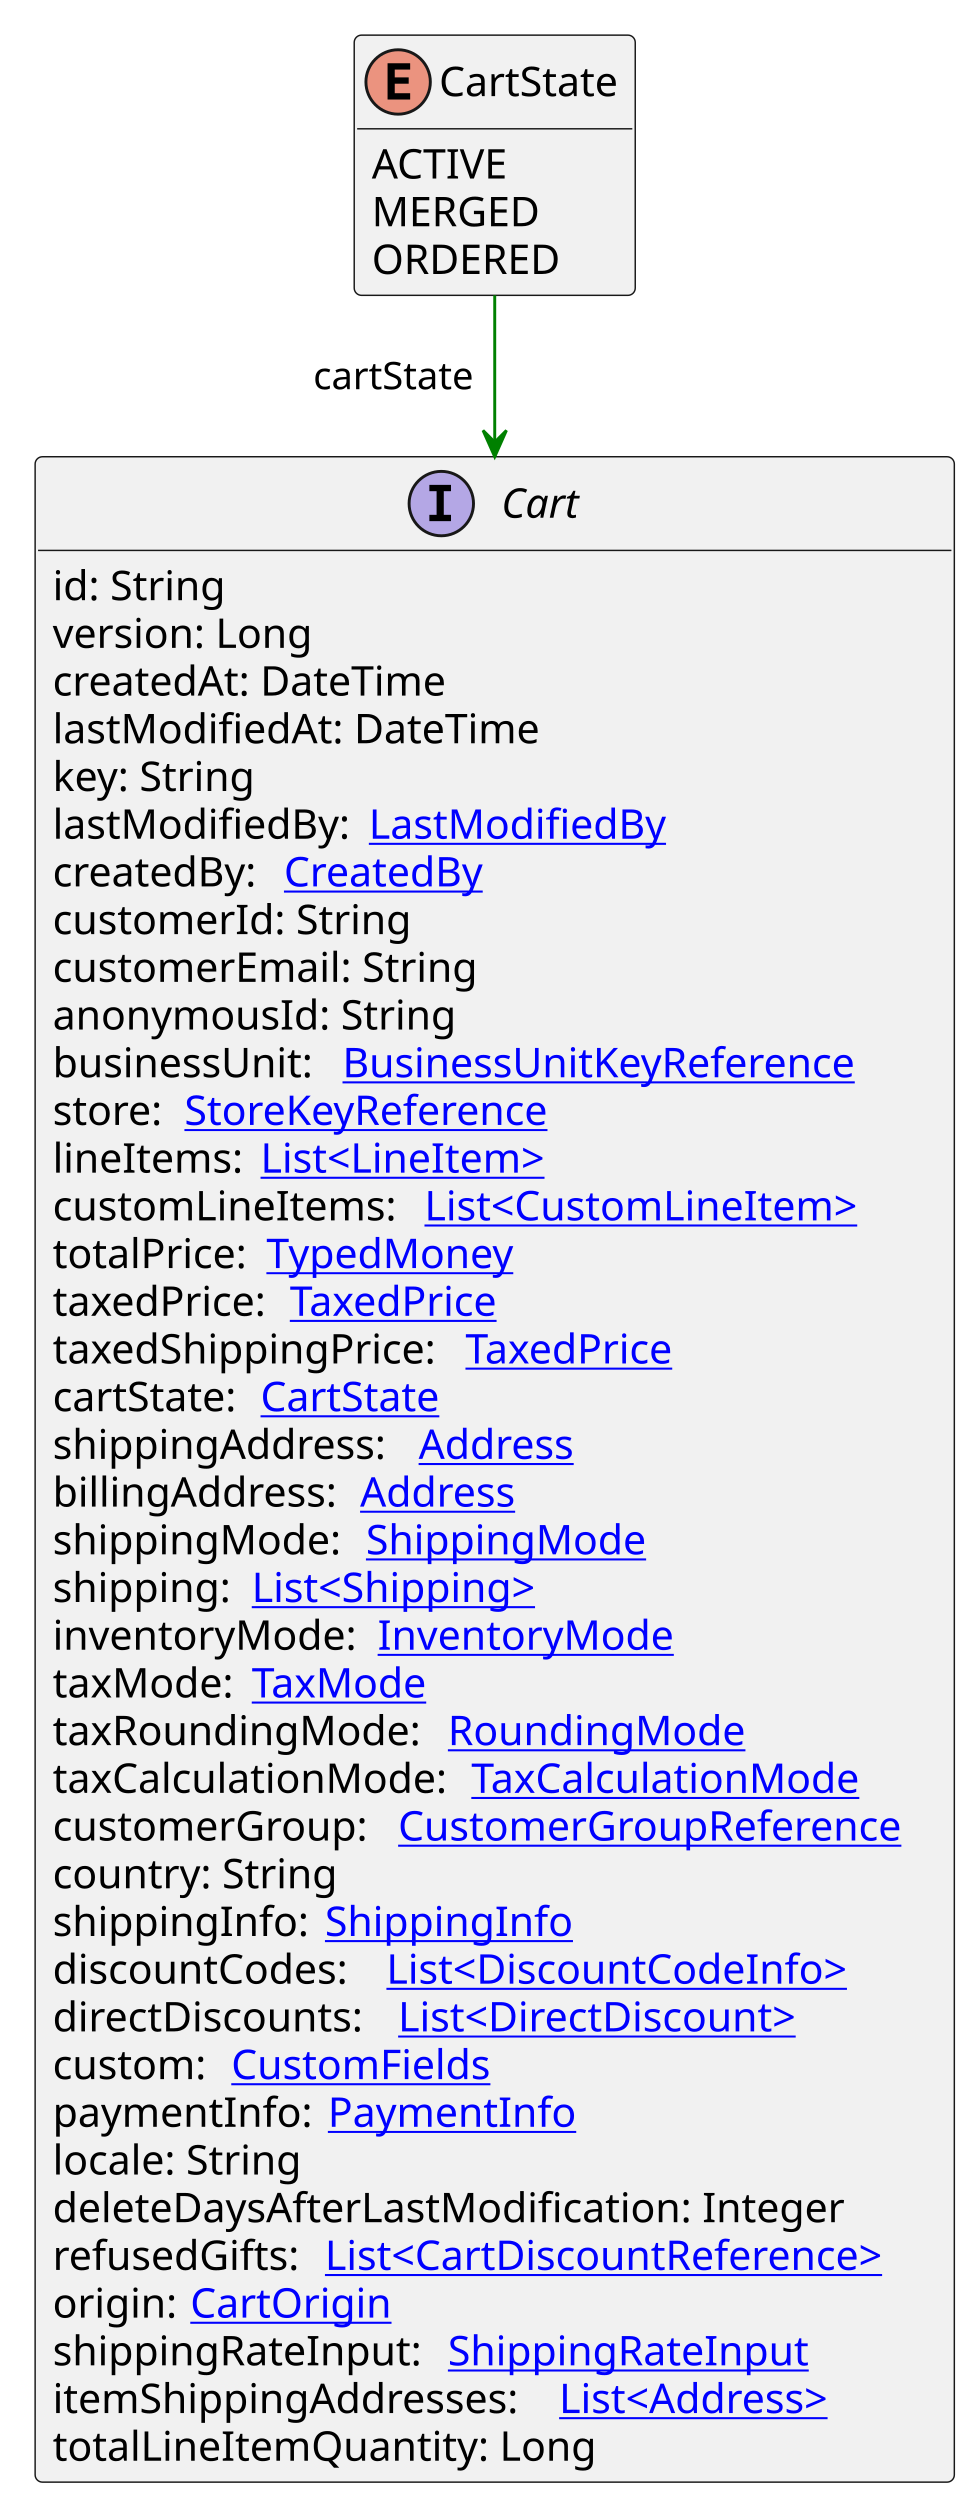
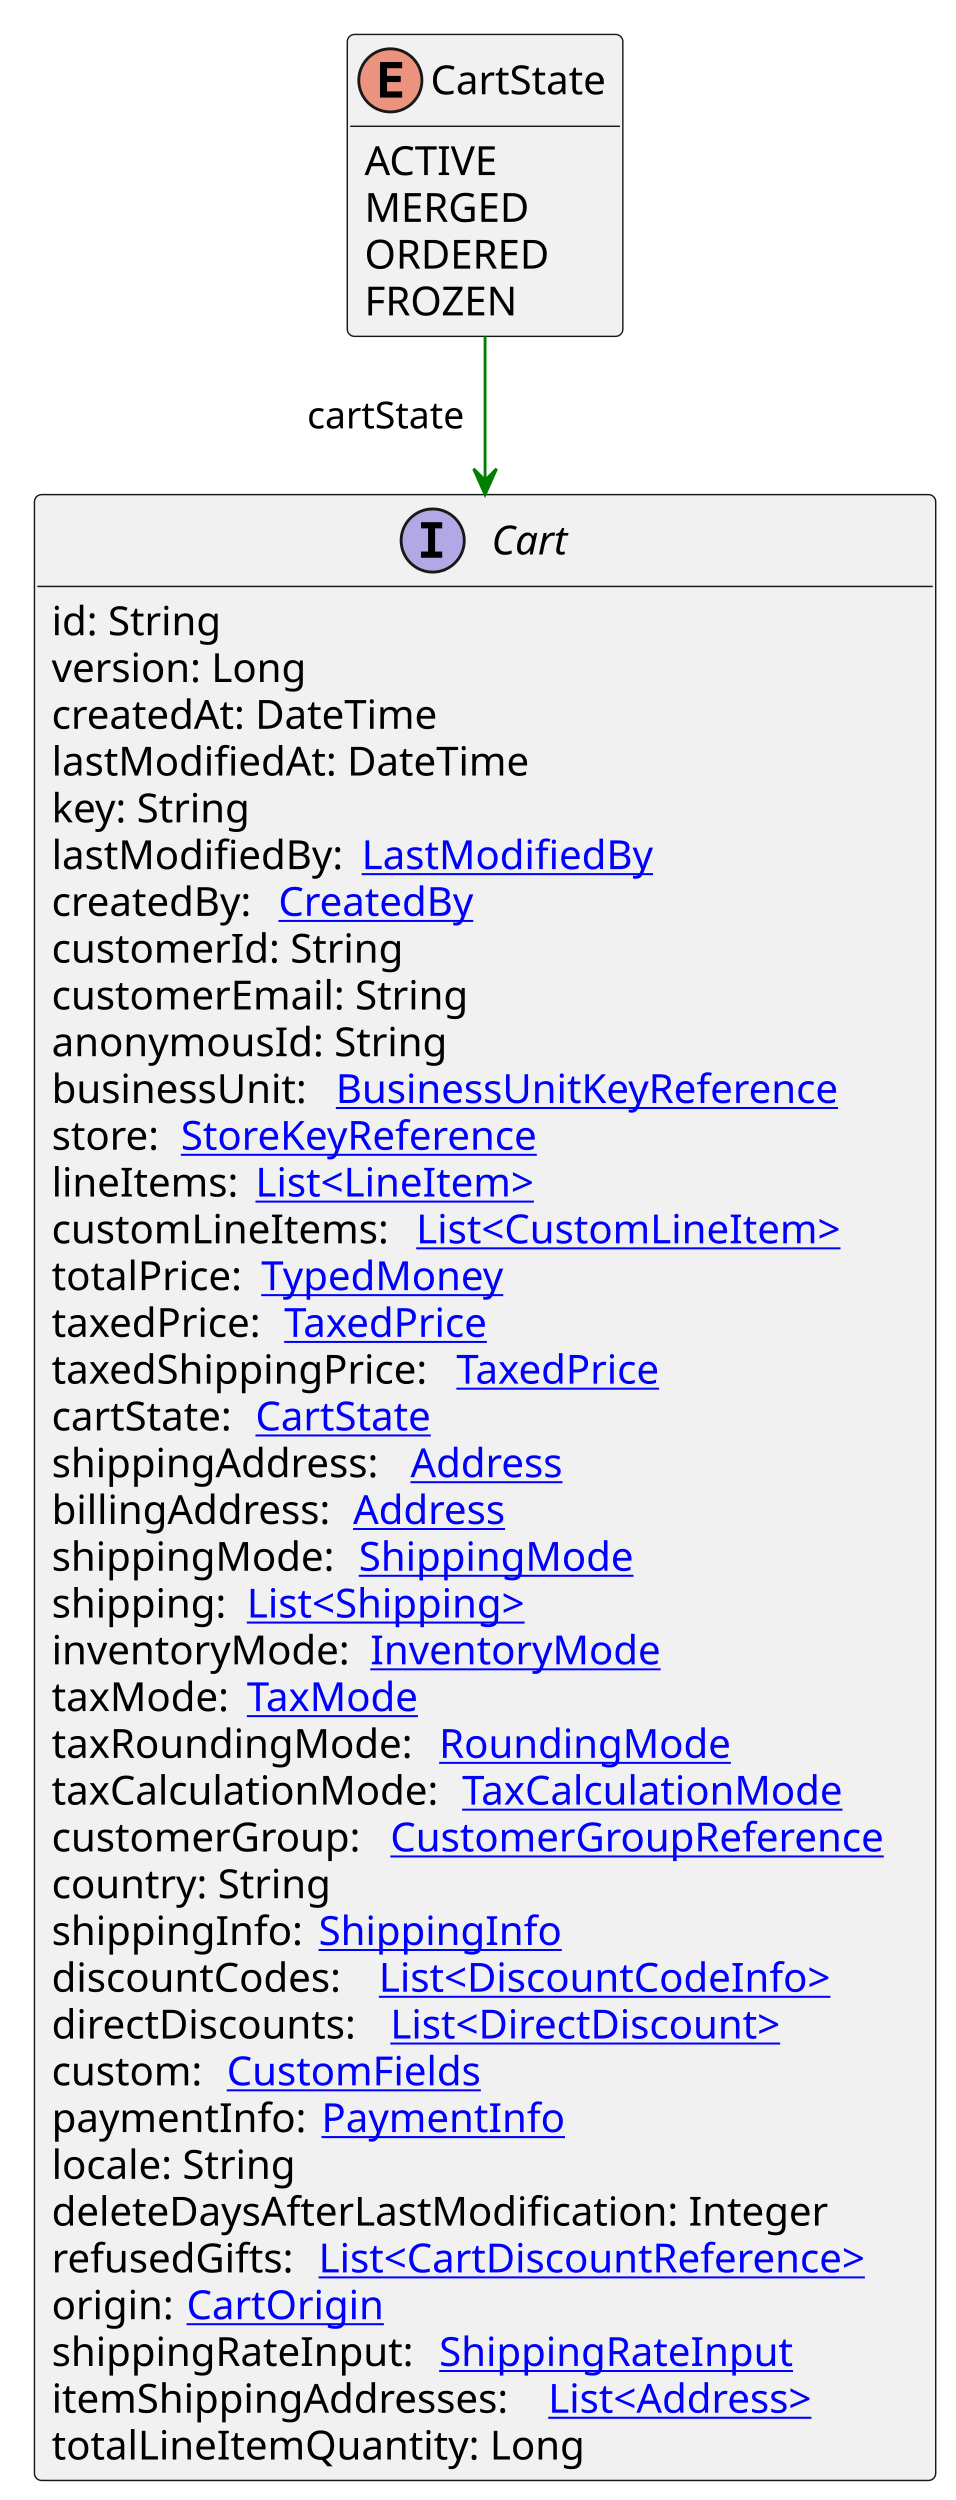
- <svg xmlns="http://www.w3.org/2000/svg" xmlns:xlink="http://www.w3.org/1999/xlink" contentStyleType="text/css" height="854px" preserveAspectRatio="none" style="width:333px;height:854px;background:#FFFFFF;" version="1.1" viewBox="0 0 333 854" width="333px" zoomAndPan="magnify">
+ <svg xmlns="http://www.w3.org/2000/svg" xmlns:xlink="http://www.w3.org/1999/xlink" contentStyleType="text/css" height="871px" preserveAspectRatio="none" style="width:333px;height:871px;background:#FFFFFF;" version="1.1" viewBox="0 0 333 871" width="333px" zoomAndPan="magnify">
  <defs />
  <g>
    <g id="elem_CartState">
-       <rect codeLine="3" fill="#F1F1F1" height="88.891" id="CartState" rx="2.5" ry="2.5" style="stroke:#181818;stroke-width:0.5;" width="96" x="121" y="12" />
+       <rect codeLine="3" fill="#F1F1F1" height="105.188" id="CartState" rx="2.5" ry="2.5" style="stroke:#181818;stroke-width:0.5;" width="96" x="121" y="12" />
      <ellipse cx="136" cy="28" fill="#EB937F" rx="11" ry="11" style="stroke:#181818;stroke-width:1.0;" />
      <path d="M140.109,34 L132.391,34 L132.391,21.609 L140.109,21.609 L140.109,23.766 L134.844,23.766 L134.844,26.438 L139.609,26.438 L139.609,28.594 L134.844,28.594 L134.844,31.844 L140.109,31.844 L140.109,34 Z " fill="#000000" />
      <text fill="#000000" font-family="sans-serif" font-size="14" lengthAdjust="spacing" textLength="64" x="150" y="32.847">CartState</text>
      <line style="stroke:#181818;stroke-width:0.5;" x1="122" x2="216" y1="44" y2="44" />
      <text fill="#000000" font-family="sans-serif" font-size="14" lengthAdjust="spacing" textLength="49" x="127" y="60.995">ACTIVE</text>
      <text fill="#000000" font-family="sans-serif" font-size="14" lengthAdjust="spacing" textLength="62" x="127" y="77.292">MERGED</text>
      <text fill="#000000" font-family="sans-serif" font-size="14" lengthAdjust="spacing" textLength="71" x="127" y="93.589">ORDERED</text>
+       <text fill="#000000" font-family="sans-serif" font-size="14" lengthAdjust="spacing" textLength="58" x="127" y="109.886">FROZEN</text>
    </g>
    <a href="Cart.svg" target="_top" title="Cart.svg" xlink:actuate="onRequest" xlink:href="Cart.svg" xlink:show="new" xlink:title="Cart.svg" xlink:type="simple">
      <g id="elem_Cart">
-         <rect codeLine="8" fill="#F1F1F1" height="691.875" id="Cart" rx="2.5" ry="2.5" style="stroke:#181818;stroke-width:0.5;" width="314" x="12" y="156.023" />
-         <ellipse cx="150.75" cy="172.023" fill="#B4A7E5" rx="11" ry="11" style="stroke:#181818;stroke-width:1.0;" />
-         <path d="M146.672,167.789 L146.672,165.633 L154.062,165.633 L154.062,167.789 L151.594,167.789 L151.594,175.867 L154.062,175.867 L154.062,178.023 L146.672,178.023 L146.672,175.867 L149.141,175.867 L149.141,167.789 L146.672,167.789 Z " fill="#000000" />
-         <text fill="#000000" font-family="sans-serif" font-size="14" font-style="italic" lengthAdjust="spacing" textLength="28" x="171.25" y="176.87">Cart</text>
-         <line style="stroke:#181818;stroke-width:0.5;" x1="13" x2="325" y1="188.023" y2="188.023" />
-         <text fill="#000000" font-family="sans-serif" font-size="14" lengthAdjust="spacing" textLength="61" x="18" y="205.019">id: String</text>
-         <text fill="#000000" font-family="sans-serif" font-size="14" lengthAdjust="spacing" textLength="93" x="18" y="221.315">version: Long</text>
-         <text fill="#000000" font-family="sans-serif" font-size="14" lengthAdjust="spacing" textLength="143" x="18" y="237.612">createdAt: DateTime</text>
-         <text fill="#000000" font-family="sans-serif" font-size="14" lengthAdjust="spacing" textLength="172" x="18" y="253.909">lastModifiedAt: DateTime</text>
-         <text fill="#000000" font-family="sans-serif" font-size="14" lengthAdjust="spacing" textLength="73" x="18" y="270.206">key: String</text>
-         <text fill="#000000" font-family="sans-serif" font-size="14" lengthAdjust="spacing" textLength="104" x="18" y="286.503">lastModifiedBy:</text>
+         <rect codeLine="9" fill="#F1F1F1" height="691.875" id="Cart" rx="2.5" ry="2.5" style="stroke:#181818;stroke-width:0.5;" width="314" x="12" y="172.32" />
+         <ellipse cx="150.75" cy="188.32" fill="#B4A7E5" rx="11" ry="11" style="stroke:#181818;stroke-width:1.0;" />
+         <path d="M146.672,184.086 L146.672,181.93 L154.062,181.93 L154.062,184.086 L151.594,184.086 L151.594,192.164 L154.062,192.164 L154.062,194.32 L146.672,194.32 L146.672,192.164 L149.141,192.164 L149.141,184.086 L146.672,184.086 Z " fill="#000000" />
+         <text fill="#000000" font-family="sans-serif" font-size="14" font-style="italic" lengthAdjust="spacing" textLength="28" x="171.25" y="193.167">Cart</text>
+         <line style="stroke:#181818;stroke-width:0.5;" x1="13" x2="325" y1="204.32" y2="204.32" />
+         <text fill="#000000" font-family="sans-serif" font-size="14" lengthAdjust="spacing" textLength="61" x="18" y="221.315">id: String</text>
+         <text fill="#000000" font-family="sans-serif" font-size="14" lengthAdjust="spacing" textLength="93" x="18" y="237.612">version: Long</text>
+         <text fill="#000000" font-family="sans-serif" font-size="14" lengthAdjust="spacing" textLength="143" x="18" y="253.909">createdAt: DateTime</text>
+         <text fill="#000000" font-family="sans-serif" font-size="14" lengthAdjust="spacing" textLength="172" x="18" y="270.206">lastModifiedAt: DateTime</text>
+         <text fill="#000000" font-family="sans-serif" font-size="14" lengthAdjust="spacing" textLength="73" x="18" y="286.503">key: String</text>
+         <text fill="#000000" font-family="sans-serif" font-size="14" lengthAdjust="spacing" textLength="104" x="18" y="302.8">lastModifiedBy:</text>
        <a href="LastModifiedBy.svg" target="_top" title="LastModifiedBy.svg" xlink:actuate="onRequest" xlink:href="LastModifiedBy.svg" xlink:show="new" xlink:title="LastModifiedBy.svg" xlink:type="simple">
-           <text fill="#0000FF" font-family="sans-serif" font-size="14" lengthAdjust="spacing" text-decoration="underline" textLength="103" x="126" y="286.503">LastModifiedBy</text>
+           <text fill="#0000FF" font-family="sans-serif" font-size="14" lengthAdjust="spacing" text-decoration="underline" textLength="103" x="126" y="302.8">LastModifiedBy</text>
        </a>
-         <text fill="#000000" font-family="sans-serif" font-size="14" lengthAdjust="spacing" textLength="75" x="18" y="302.8">createdBy:</text>
+         <text fill="#000000" font-family="sans-serif" font-size="14" lengthAdjust="spacing" textLength="75" x="18" y="319.097">createdBy:</text>
        <a href="CreatedBy.svg" target="_top" title="CreatedBy.svg" xlink:actuate="onRequest" xlink:href="CreatedBy.svg" xlink:show="new" xlink:title="CreatedBy.svg" xlink:type="simple">
-           <text fill="#0000FF" font-family="sans-serif" font-size="14" lengthAdjust="spacing" text-decoration="underline" textLength="72" x="97" y="302.8">CreatedBy</text>
+           <text fill="#0000FF" font-family="sans-serif" font-size="14" lengthAdjust="spacing" text-decoration="underline" textLength="72" x="97" y="319.097">CreatedBy</text>
        </a>
-         <text fill="#000000" font-family="sans-serif" font-size="14" lengthAdjust="spacing" textLength="127" x="18" y="319.097">customerId: String</text>
-         <text fill="#000000" font-family="sans-serif" font-size="14" lengthAdjust="spacing" textLength="151" x="18" y="335.394">customerEmail: String</text>
-         <text fill="#000000" font-family="sans-serif" font-size="14" lengthAdjust="spacing" textLength="142" x="18" y="351.69">anonymousId: String</text>
-         <text fill="#000000" font-family="sans-serif" font-size="14" lengthAdjust="spacing" textLength="95" x="18" y="367.987">businessUnit:</text>
+         <text fill="#000000" font-family="sans-serif" font-size="14" lengthAdjust="spacing" textLength="127" x="18" y="335.394">customerId: String</text>
+         <text fill="#000000" font-family="sans-serif" font-size="14" lengthAdjust="spacing" textLength="151" x="18" y="351.69">customerEmail: String</text>
+         <text fill="#000000" font-family="sans-serif" font-size="14" lengthAdjust="spacing" textLength="142" x="18" y="367.987">anonymousId: String</text>
+         <text fill="#000000" font-family="sans-serif" font-size="14" lengthAdjust="spacing" textLength="95" x="18" y="384.284">businessUnit:</text>
        <a href="BusinessUnitKeyReference.svg" target="_top" title="BusinessUnitKeyReference.svg" xlink:actuate="onRequest" xlink:href="BusinessUnitKeyReference.svg" xlink:show="new" xlink:title="BusinessUnitKeyReference.svg" xlink:type="simple">
-           <text fill="#0000FF" font-family="sans-serif" font-size="14" lengthAdjust="spacing" text-decoration="underline" textLength="188" x="117" y="367.987">BusinessUnitKeyReference</text>
+           <text fill="#0000FF" font-family="sans-serif" font-size="14" lengthAdjust="spacing" text-decoration="underline" textLength="188" x="117" y="384.284">BusinessUnitKeyReference</text>
        </a>
-         <text fill="#000000" font-family="sans-serif" font-size="14" lengthAdjust="spacing" textLength="41" x="18" y="384.284">store:</text>
+         <text fill="#000000" font-family="sans-serif" font-size="14" lengthAdjust="spacing" textLength="41" x="18" y="400.581">store:</text>
        <a href="StoreKeyReference.svg" target="_top" title="StoreKeyReference.svg" xlink:actuate="onRequest" xlink:href="StoreKeyReference.svg" xlink:show="new" xlink:title="StoreKeyReference.svg" xlink:type="simple">
-           <text fill="#0000FF" font-family="sans-serif" font-size="14" lengthAdjust="spacing" text-decoration="underline" textLength="134" x="63" y="384.284">StoreKeyReference</text>
+           <text fill="#0000FF" font-family="sans-serif" font-size="14" lengthAdjust="spacing" text-decoration="underline" textLength="134" x="63" y="400.581">StoreKeyReference</text>
        </a>
-         <text fill="#000000" font-family="sans-serif" font-size="14" lengthAdjust="spacing" textLength="67" x="18" y="400.581">lineItems:</text>
+         <text fill="#000000" font-family="sans-serif" font-size="14" lengthAdjust="spacing" textLength="67" x="18" y="416.878">lineItems:</text>
        <a href="LineItem.svg" target="_top" title="LineItem.svg" xlink:actuate="onRequest" xlink:href="LineItem.svg" xlink:show="new" xlink:title="LineItem.svg" xlink:type="simple">
-           <text fill="#0000FF" font-family="sans-serif" font-size="14" lengthAdjust="spacing" text-decoration="underline" textLength="105" x="89" y="400.581">List&lt;LineItem&gt;</text>
+           <text fill="#0000FF" font-family="sans-serif" font-size="14" lengthAdjust="spacing" text-decoration="underline" textLength="105" x="89" y="416.878">List&lt;LineItem&gt;</text>
        </a>
-         <text fill="#000000" font-family="sans-serif" font-size="14" lengthAdjust="spacing" textLength="123" x="18" y="416.878">customLineItems:</text>
+         <text fill="#000000" font-family="sans-serif" font-size="14" lengthAdjust="spacing" textLength="123" x="18" y="433.175">customLineItems:</text>
        <a href="CustomLineItem.svg" target="_top" title="CustomLineItem.svg" xlink:actuate="onRequest" xlink:href="CustomLineItem.svg" xlink:show="new" xlink:title="CustomLineItem.svg" xlink:type="simple">
-           <text fill="#0000FF" font-family="sans-serif" font-size="14" lengthAdjust="spacing" text-decoration="underline" textLength="159" x="145" y="416.878">List&lt;CustomLineItem&gt;</text>
+           <text fill="#0000FF" font-family="sans-serif" font-size="14" lengthAdjust="spacing" text-decoration="underline" textLength="159" x="145" y="433.175">List&lt;CustomLineItem&gt;</text>
        </a>
-         <text fill="#000000" font-family="sans-serif" font-size="14" lengthAdjust="spacing" textLength="69" x="18" y="433.175">totalPrice:</text>
+         <text fill="#000000" font-family="sans-serif" font-size="14" lengthAdjust="spacing" textLength="69" x="18" y="449.472">totalPrice:</text>
        <a href="TypedMoney.svg" target="_top" title="TypedMoney.svg" xlink:actuate="onRequest" xlink:href="TypedMoney.svg" xlink:show="new" xlink:title="TypedMoney.svg" xlink:type="simple">
-           <text fill="#0000FF" font-family="sans-serif" font-size="14" lengthAdjust="spacing" text-decoration="underline" textLength="89" x="91" y="433.175">TypedMoney</text>
+           <text fill="#0000FF" font-family="sans-serif" font-size="14" lengthAdjust="spacing" text-decoration="underline" textLength="89" x="91" y="449.472">TypedMoney</text>
        </a>
-         <text fill="#000000" font-family="sans-serif" font-size="14" lengthAdjust="spacing" textLength="77" x="18" y="449.472">taxedPrice:</text>
+         <text fill="#000000" font-family="sans-serif" font-size="14" lengthAdjust="spacing" textLength="77" x="18" y="465.769">taxedPrice:</text>
        <a href="TaxedPrice.svg" target="_top" title="TaxedPrice.svg" xlink:actuate="onRequest" xlink:href="TaxedPrice.svg" xlink:show="new" xlink:title="TaxedPrice.svg" xlink:type="simple">
-           <text fill="#0000FF" font-family="sans-serif" font-size="14" lengthAdjust="spacing" text-decoration="underline" textLength="76" x="99" y="449.472">TaxedPrice</text>
+           <text fill="#0000FF" font-family="sans-serif" font-size="14" lengthAdjust="spacing" text-decoration="underline" textLength="76" x="99" y="465.769">TaxedPrice</text>
        </a>
-         <text fill="#000000" font-family="sans-serif" font-size="14" lengthAdjust="spacing" textLength="137" x="18" y="465.769">taxedShippingPrice:</text>
+         <text fill="#000000" font-family="sans-serif" font-size="14" lengthAdjust="spacing" textLength="137" x="18" y="482.065">taxedShippingPrice:</text>
        <a href="TaxedPrice.svg" target="_top" title="TaxedPrice.svg" xlink:actuate="onRequest" xlink:href="TaxedPrice.svg" xlink:show="new" xlink:title="TaxedPrice.svg" xlink:type="simple">
-           <text fill="#0000FF" font-family="sans-serif" font-size="14" lengthAdjust="spacing" text-decoration="underline" textLength="76" x="159" y="465.769">TaxedPrice</text>
+           <text fill="#0000FF" font-family="sans-serif" font-size="14" lengthAdjust="spacing" text-decoration="underline" textLength="76" x="159" y="482.065">TaxedPrice</text>
        </a>
-         <text fill="#000000" font-family="sans-serif" font-size="14" lengthAdjust="spacing" textLength="67" x="18" y="482.065">cartState:</text>
+         <text fill="#000000" font-family="sans-serif" font-size="14" lengthAdjust="spacing" textLength="67" x="18" y="498.362">cartState:</text>
        <a href="CartState.svg" target="_top" title="CartState.svg" xlink:actuate="onRequest" xlink:href="CartState.svg" xlink:show="new" xlink:title="CartState.svg" xlink:type="simple">
-           <text fill="#0000FF" font-family="sans-serif" font-size="14" lengthAdjust="spacing" text-decoration="underline" textLength="64" x="89" y="482.065">CartState</text>
+           <text fill="#0000FF" font-family="sans-serif" font-size="14" lengthAdjust="spacing" text-decoration="underline" textLength="64" x="89" y="498.362">CartState</text>
        </a>
-         <text fill="#000000" font-family="sans-serif" font-size="14" lengthAdjust="spacing" textLength="121" x="18" y="498.362">shippingAddress:</text>
+         <text fill="#000000" font-family="sans-serif" font-size="14" lengthAdjust="spacing" textLength="121" x="18" y="514.659">shippingAddress:</text>
        <a href="Address.svg" target="_top" title="Address.svg" xlink:actuate="onRequest" xlink:href="Address.svg" xlink:show="new" xlink:title="Address.svg" xlink:type="simple">
-           <text fill="#0000FF" font-family="sans-serif" font-size="14" lengthAdjust="spacing" text-decoration="underline" textLength="57" x="143" y="498.362">Address</text>
+           <text fill="#0000FF" font-family="sans-serif" font-size="14" lengthAdjust="spacing" text-decoration="underline" textLength="57" x="143" y="514.659">Address</text>
        </a>
-         <text fill="#000000" font-family="sans-serif" font-size="14" lengthAdjust="spacing" textLength="101" x="18" y="514.659">billingAddress:</text>
+         <text fill="#000000" font-family="sans-serif" font-size="14" lengthAdjust="spacing" textLength="101" x="18" y="530.956">billingAddress:</text>
        <a href="Address.svg" target="_top" title="Address.svg" xlink:actuate="onRequest" xlink:href="Address.svg" xlink:show="new" xlink:title="Address.svg" xlink:type="simple">
-           <text fill="#0000FF" font-family="sans-serif" font-size="14" lengthAdjust="spacing" text-decoration="underline" textLength="57" x="123" y="514.659">Address</text>
+           <text fill="#0000FF" font-family="sans-serif" font-size="14" lengthAdjust="spacing" text-decoration="underline" textLength="57" x="123" y="530.956">Address</text>
        </a>
-         <text fill="#000000" font-family="sans-serif" font-size="14" lengthAdjust="spacing" textLength="103" x="18" y="530.956">shippingMode:</text>
+         <text fill="#000000" font-family="sans-serif" font-size="14" lengthAdjust="spacing" textLength="103" x="18" y="547.253">shippingMode:</text>
        <a href="ShippingMode.svg" target="_top" title="ShippingMode.svg" xlink:actuate="onRequest" xlink:href="ShippingMode.svg" xlink:show="new" xlink:title="ShippingMode.svg" xlink:type="simple">
-           <text fill="#0000FF" font-family="sans-serif" font-size="14" lengthAdjust="spacing" text-decoration="underline" textLength="99" x="125" y="530.956">ShippingMode</text>
+           <text fill="#0000FF" font-family="sans-serif" font-size="14" lengthAdjust="spacing" text-decoration="underline" textLength="99" x="125" y="547.253">ShippingMode</text>
        </a>
-         <text fill="#000000" font-family="sans-serif" font-size="14" lengthAdjust="spacing" textLength="64" x="18" y="547.253">shipping:</text>
+         <text fill="#000000" font-family="sans-serif" font-size="14" lengthAdjust="spacing" textLength="64" x="18" y="563.55">shipping:</text>
        <a href="Shipping.svg" target="_top" title="Shipping.svg" xlink:actuate="onRequest" xlink:href="Shipping.svg" xlink:show="new" xlink:title="Shipping.svg" xlink:type="simple">
-           <text fill="#0000FF" font-family="sans-serif" font-size="14" lengthAdjust="spacing" text-decoration="underline" textLength="107" x="86" y="547.253">List&lt;Shipping&gt;</text>
+           <text fill="#0000FF" font-family="sans-serif" font-size="14" lengthAdjust="spacing" text-decoration="underline" textLength="107" x="86" y="563.55">List&lt;Shipping&gt;</text>
        </a>
-         <text fill="#000000" font-family="sans-serif" font-size="14" lengthAdjust="spacing" textLength="107" x="18" y="563.55">inventoryMode:</text>
+         <text fill="#000000" font-family="sans-serif" font-size="14" lengthAdjust="spacing" textLength="107" x="18" y="579.847">inventoryMode:</text>
        <a href="InventoryMode.svg" target="_top" title="InventoryMode.svg" xlink:actuate="onRequest" xlink:href="InventoryMode.svg" xlink:show="new" xlink:title="InventoryMode.svg" xlink:type="simple">
-           <text fill="#0000FF" font-family="sans-serif" font-size="14" lengthAdjust="spacing" text-decoration="underline" textLength="102" x="129" y="563.55">InventoryMode</text>
+           <text fill="#0000FF" font-family="sans-serif" font-size="14" lengthAdjust="spacing" text-decoration="underline" textLength="102" x="129" y="579.847">InventoryMode</text>
        </a>
-         <text fill="#000000" font-family="sans-serif" font-size="14" lengthAdjust="spacing" textLength="64" x="18" y="579.847">taxMode:</text>
+         <text fill="#000000" font-family="sans-serif" font-size="14" lengthAdjust="spacing" textLength="64" x="18" y="596.144">taxMode:</text>
        <a href="TaxMode.svg" target="_top" title="TaxMode.svg" xlink:actuate="onRequest" xlink:href="TaxMode.svg" xlink:show="new" xlink:title="TaxMode.svg" xlink:type="simple">
-           <text fill="#0000FF" font-family="sans-serif" font-size="14" lengthAdjust="spacing" text-decoration="underline" textLength="63" x="86" y="579.847">TaxMode</text>
+           <text fill="#0000FF" font-family="sans-serif" font-size="14" lengthAdjust="spacing" text-decoration="underline" textLength="63" x="86" y="596.144">TaxMode</text>
        </a>
-         <text fill="#000000" font-family="sans-serif" font-size="14" lengthAdjust="spacing" textLength="131" x="18" y="596.144">taxRoundingMode:</text>
+         <text fill="#000000" font-family="sans-serif" font-size="14" lengthAdjust="spacing" textLength="131" x="18" y="612.44">taxRoundingMode:</text>
        <a href="RoundingMode.svg" target="_top" title="RoundingMode.svg" xlink:actuate="onRequest" xlink:href="RoundingMode.svg" xlink:show="new" xlink:title="RoundingMode.svg" xlink:type="simple">
-           <text fill="#0000FF" font-family="sans-serif" font-size="14" lengthAdjust="spacing" text-decoration="underline" textLength="106" x="153" y="596.144">RoundingMode</text>
+           <text fill="#0000FF" font-family="sans-serif" font-size="14" lengthAdjust="spacing" text-decoration="underline" textLength="106" x="153" y="612.44">RoundingMode</text>
        </a>
-         <text fill="#000000" font-family="sans-serif" font-size="14" lengthAdjust="spacing" textLength="139" x="18" y="612.44">taxCalculationMode:</text>
+         <text fill="#000000" font-family="sans-serif" font-size="14" lengthAdjust="spacing" textLength="139" x="18" y="628.737">taxCalculationMode:</text>
        <a href="TaxCalculationMode.svg" target="_top" title="TaxCalculationMode.svg" xlink:actuate="onRequest" xlink:href="TaxCalculationMode.svg" xlink:show="new" xlink:title="TaxCalculationMode.svg" xlink:type="simple">
-           <text fill="#0000FF" font-family="sans-serif" font-size="14" lengthAdjust="spacing" text-decoration="underline" textLength="138" x="161" y="612.44">TaxCalculationMode</text>
+           <text fill="#0000FF" font-family="sans-serif" font-size="14" lengthAdjust="spacing" text-decoration="underline" textLength="138" x="161" y="628.737">TaxCalculationMode</text>
        </a>
-         <text fill="#000000" font-family="sans-serif" font-size="14" lengthAdjust="spacing" textLength="114" x="18" y="628.737">customerGroup:</text>
+         <text fill="#000000" font-family="sans-serif" font-size="14" lengthAdjust="spacing" textLength="114" x="18" y="645.034">customerGroup:</text>
        <a href="CustomerGroupReference.svg" target="_top" title="CustomerGroupReference.svg" xlink:actuate="onRequest" xlink:href="CustomerGroupReference.svg" xlink:show="new" xlink:title="CustomerGroupReference.svg" xlink:type="simple">
-           <text fill="#0000FF" font-family="sans-serif" font-size="14" lengthAdjust="spacing" text-decoration="underline" textLength="183" x="136" y="628.737">CustomerGroupReference</text>
+           <text fill="#0000FF" font-family="sans-serif" font-size="14" lengthAdjust="spacing" text-decoration="underline" textLength="183" x="136" y="645.034">CustomerGroupReference</text>
        </a>
-         <text fill="#000000" font-family="sans-serif" font-size="14" lengthAdjust="spacing" textLength="101" x="18" y="645.034">country: String</text>
-         <text fill="#000000" font-family="sans-serif" font-size="14" lengthAdjust="spacing" textLength="89" x="18" y="661.331">shippingInfo:</text>
+         <text fill="#000000" font-family="sans-serif" font-size="14" lengthAdjust="spacing" textLength="101" x="18" y="661.331">country: String</text>
+         <text fill="#000000" font-family="sans-serif" font-size="14" lengthAdjust="spacing" textLength="89" x="18" y="677.628">shippingInfo:</text>
        <a href="ShippingInfo.svg" target="_top" title="ShippingInfo.svg" xlink:actuate="onRequest" xlink:href="ShippingInfo.svg" xlink:show="new" xlink:title="ShippingInfo.svg" xlink:type="simple">
-           <text fill="#0000FF" font-family="sans-serif" font-size="14" lengthAdjust="spacing" text-decoration="underline" textLength="85" x="111" y="661.331">ShippingInfo</text>
+           <text fill="#0000FF" font-family="sans-serif" font-size="14" lengthAdjust="spacing" text-decoration="underline" textLength="85" x="111" y="677.628">ShippingInfo</text>
        </a>
-         <text fill="#000000" font-family="sans-serif" font-size="14" lengthAdjust="spacing" textLength="110" x="18" y="677.628">discountCodes:</text>
+         <text fill="#000000" font-family="sans-serif" font-size="14" lengthAdjust="spacing" textLength="110" x="18" y="693.925">discountCodes:</text>
        <a href="DiscountCodeInfo.svg" target="_top" title="DiscountCodeInfo.svg" xlink:actuate="onRequest" xlink:href="DiscountCodeInfo.svg" xlink:show="new" xlink:title="DiscountCodeInfo.svg" xlink:type="simple">
-           <text fill="#0000FF" font-family="sans-serif" font-size="14" lengthAdjust="spacing" text-decoration="underline" textLength="171" x="132" y="677.628">List&lt;DiscountCodeInfo&gt;</text>
+           <text fill="#0000FF" font-family="sans-serif" font-size="14" lengthAdjust="spacing" text-decoration="underline" textLength="171" x="132" y="693.925">List&lt;DiscountCodeInfo&gt;</text>
        </a>
-         <text fill="#000000" font-family="sans-serif" font-size="14" lengthAdjust="spacing" textLength="114" x="18" y="693.925">directDiscounts:</text>
+         <text fill="#000000" font-family="sans-serif" font-size="14" lengthAdjust="spacing" textLength="114" x="18" y="710.222">directDiscounts:</text>
        <a href="DirectDiscount.svg" target="_top" title="DirectDiscount.svg" xlink:actuate="onRequest" xlink:href="DirectDiscount.svg" xlink:show="new" xlink:title="DirectDiscount.svg" xlink:type="simple">
-           <text fill="#0000FF" font-family="sans-serif" font-size="14" lengthAdjust="spacing" text-decoration="underline" textLength="150" x="136" y="693.925">List&lt;DirectDiscount&gt;</text>
+           <text fill="#0000FF" font-family="sans-serif" font-size="14" lengthAdjust="spacing" text-decoration="underline" textLength="150" x="136" y="710.222">List&lt;DirectDiscount&gt;</text>
        </a>
-         <text fill="#000000" font-family="sans-serif" font-size="14" lengthAdjust="spacing" textLength="57" x="18" y="710.222">custom:</text>
+         <text fill="#000000" font-family="sans-serif" font-size="14" lengthAdjust="spacing" textLength="57" x="18" y="726.519">custom:</text>
        <a href="CustomFields.svg" target="_top" title="CustomFields.svg" xlink:actuate="onRequest" xlink:href="CustomFields.svg" xlink:show="new" xlink:title="CustomFields.svg" xlink:type="simple">
-           <text fill="#0000FF" font-family="sans-serif" font-size="14" lengthAdjust="spacing" text-decoration="underline" textLength="94" x="79" y="710.222">CustomFields</text>
+           <text fill="#0000FF" font-family="sans-serif" font-size="14" lengthAdjust="spacing" text-decoration="underline" textLength="94" x="79" y="726.519">CustomFields</text>
        </a>
-         <text fill="#000000" font-family="sans-serif" font-size="14" lengthAdjust="spacing" textLength="90" x="18" y="726.519">paymentInfo:</text>
+         <text fill="#000000" font-family="sans-serif" font-size="14" lengthAdjust="spacing" textLength="90" x="18" y="742.815">paymentInfo:</text>
        <a href="PaymentInfo.svg" target="_top" title="PaymentInfo.svg" xlink:actuate="onRequest" xlink:href="PaymentInfo.svg" xlink:show="new" xlink:title="PaymentInfo.svg" xlink:type="simple">
-           <text fill="#0000FF" font-family="sans-serif" font-size="14" lengthAdjust="spacing" text-decoration="underline" textLength="85" x="112" y="726.519">PaymentInfo</text>
+           <text fill="#0000FF" font-family="sans-serif" font-size="14" lengthAdjust="spacing" text-decoration="underline" textLength="85" x="112" y="742.815">PaymentInfo</text>
        </a>
-         <text fill="#000000" font-family="sans-serif" font-size="14" lengthAdjust="spacing" textLength="89" x="18" y="742.815">locale: String</text>
-         <text fill="#000000" font-family="sans-serif" font-size="14" lengthAdjust="spacing" textLength="278" x="18" y="759.112">deleteDaysAfterLastModification: Integer</text>
-         <text fill="#000000" font-family="sans-serif" font-size="14" lengthAdjust="spacing" textLength="89" x="18" y="775.409">refusedGifts:</text>
+         <text fill="#000000" font-family="sans-serif" font-size="14" lengthAdjust="spacing" textLength="89" x="18" y="759.112">locale: String</text>
+         <text fill="#000000" font-family="sans-serif" font-size="14" lengthAdjust="spacing" textLength="278" x="18" y="775.409">deleteDaysAfterLastModification: Integer</text>
+         <text fill="#000000" font-family="sans-serif" font-size="14" lengthAdjust="spacing" textLength="89" x="18" y="791.706">refusedGifts:</text>
        <a href="CartDiscountReference.svg" target="_top" title="CartDiscountReference.svg" xlink:actuate="onRequest" xlink:href="CartDiscountReference.svg" xlink:show="new" xlink:title="CartDiscountReference.svg" xlink:type="simple">
-           <text fill="#0000FF" font-family="sans-serif" font-size="14" lengthAdjust="spacing" text-decoration="underline" textLength="209" x="111" y="775.409">List&lt;CartDiscountReference&gt;</text>
+           <text fill="#0000FF" font-family="sans-serif" font-size="14" lengthAdjust="spacing" text-decoration="underline" textLength="209" x="111" y="791.706">List&lt;CartDiscountReference&gt;</text>
        </a>
-         <text fill="#000000" font-family="sans-serif" font-size="14" lengthAdjust="spacing" textLength="43" x="18" y="791.706">origin:</text>
+         <text fill="#000000" font-family="sans-serif" font-size="14" lengthAdjust="spacing" textLength="43" x="18" y="808.003">origin:</text>
        <a href="CartOrigin.svg" target="_top" title="CartOrigin.svg" xlink:actuate="onRequest" xlink:href="CartOrigin.svg" xlink:show="new" xlink:title="CartOrigin.svg" xlink:type="simple">
-           <text fill="#0000FF" font-family="sans-serif" font-size="14" lengthAdjust="spacing" text-decoration="underline" textLength="68" x="65" y="791.706">CartOrigin</text>
+           <text fill="#0000FF" font-family="sans-serif" font-size="14" lengthAdjust="spacing" text-decoration="underline" textLength="68" x="65" y="808.003">CartOrigin</text>
        </a>
-         <text fill="#000000" font-family="sans-serif" font-size="14" lengthAdjust="spacing" textLength="131" x="18" y="808.003">shippingRateInput:</text>
+         <text fill="#000000" font-family="sans-serif" font-size="14" lengthAdjust="spacing" textLength="131" x="18" y="824.3">shippingRateInput:</text>
        <a href="ShippingRateInput.svg" target="_top" title="ShippingRateInput.svg" xlink:actuate="onRequest" xlink:href="ShippingRateInput.svg" xlink:show="new" xlink:title="ShippingRateInput.svg" xlink:type="simple">
-           <text fill="#0000FF" font-family="sans-serif" font-size="14" lengthAdjust="spacing" text-decoration="underline" textLength="127" x="153" y="808.003">ShippingRateInput</text>
+           <text fill="#0000FF" font-family="sans-serif" font-size="14" lengthAdjust="spacing" text-decoration="underline" textLength="127" x="153" y="824.3">ShippingRateInput</text>
        </a>
-         <text fill="#000000" font-family="sans-serif" font-size="14" lengthAdjust="spacing" textLength="169" x="18" y="824.3">itemShippingAddresses:</text>
+         <text fill="#000000" font-family="sans-serif" font-size="14" lengthAdjust="spacing" textLength="169" x="18" y="840.597">itemShippingAddresses:</text>
        <a href="Address.svg" target="_top" title="Address.svg" xlink:actuate="onRequest" xlink:href="Address.svg" xlink:show="new" xlink:title="Address.svg" xlink:type="simple">
-           <text fill="#0000FF" font-family="sans-serif" font-size="14" lengthAdjust="spacing" text-decoration="underline" textLength="104" x="191" y="824.3">List&lt;Address&gt;</text>
+           <text fill="#0000FF" font-family="sans-serif" font-size="14" lengthAdjust="spacing" text-decoration="underline" textLength="104" x="191" y="840.597">List&lt;Address&gt;</text>
        </a>
-         <text fill="#000000" font-family="sans-serif" font-size="14" lengthAdjust="spacing" textLength="188" x="18" y="840.597">totalLineItemQuantity: Long</text>
+         <text fill="#000000" font-family="sans-serif" font-size="14" lengthAdjust="spacing" textLength="188" x="18" y="856.894">totalLineItemQuantity: Long</text>
      </g>
    </a>
-     <line style="stroke:#008000;stroke-width:1.0;" x1="169" x2="169" y1="100.891" y2="156.023" />
-     <polygon fill="#008000" points="169,156.023,173,147.023,169,151.023,165,147.023,169,156.023" style="stroke:#008000;stroke-width:1.0;" />
-     <text fill="#000000" font-family="sans-serif" font-size="13" lengthAdjust="spacing" textLength="60" x="107" y="132.958">cartState</text>
+     <line style="stroke:#008000;stroke-width:1.0;" x1="169" x2="169" y1="117.188" y2="172.32" />
+     <polygon fill="#008000" points="169,172.32,173,163.32,169,167.32,165,163.32,169,172.32" style="stroke:#008000;stroke-width:1.0;" />
+     <text fill="#000000" font-family="sans-serif" font-size="13" lengthAdjust="spacing" textLength="60" x="107" y="149.254">cartState</text>
  </g>
</svg>
